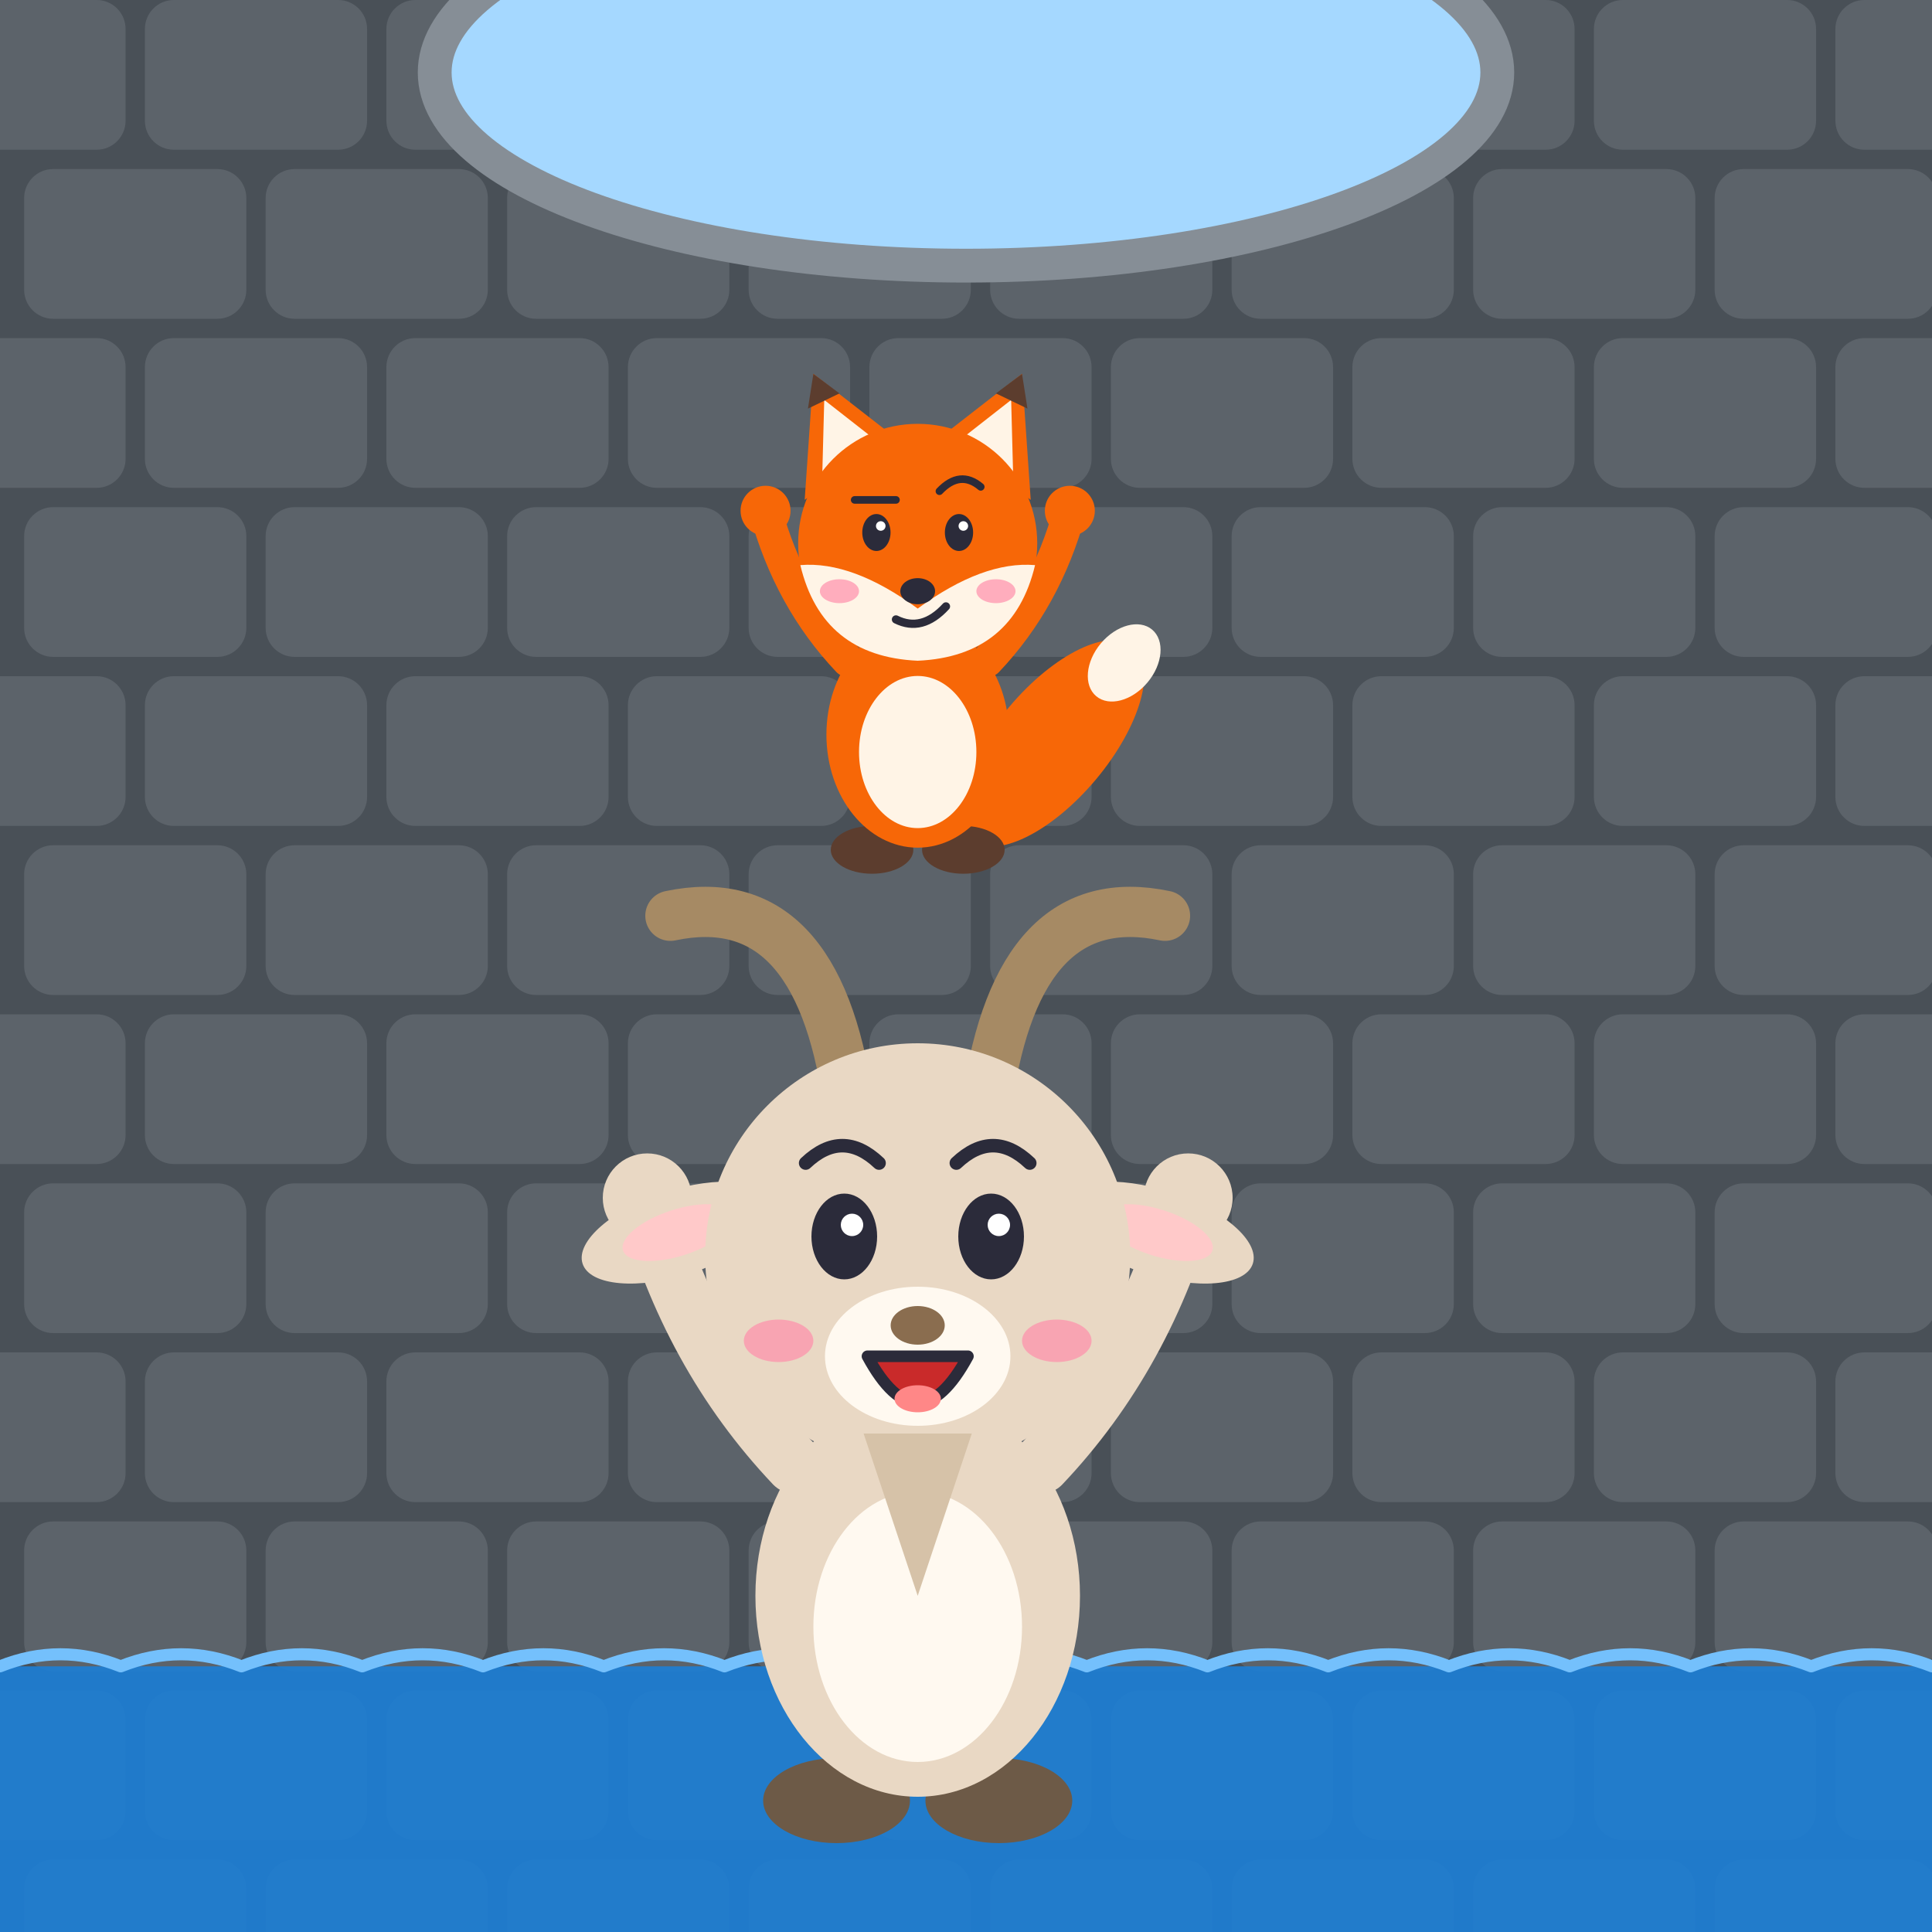
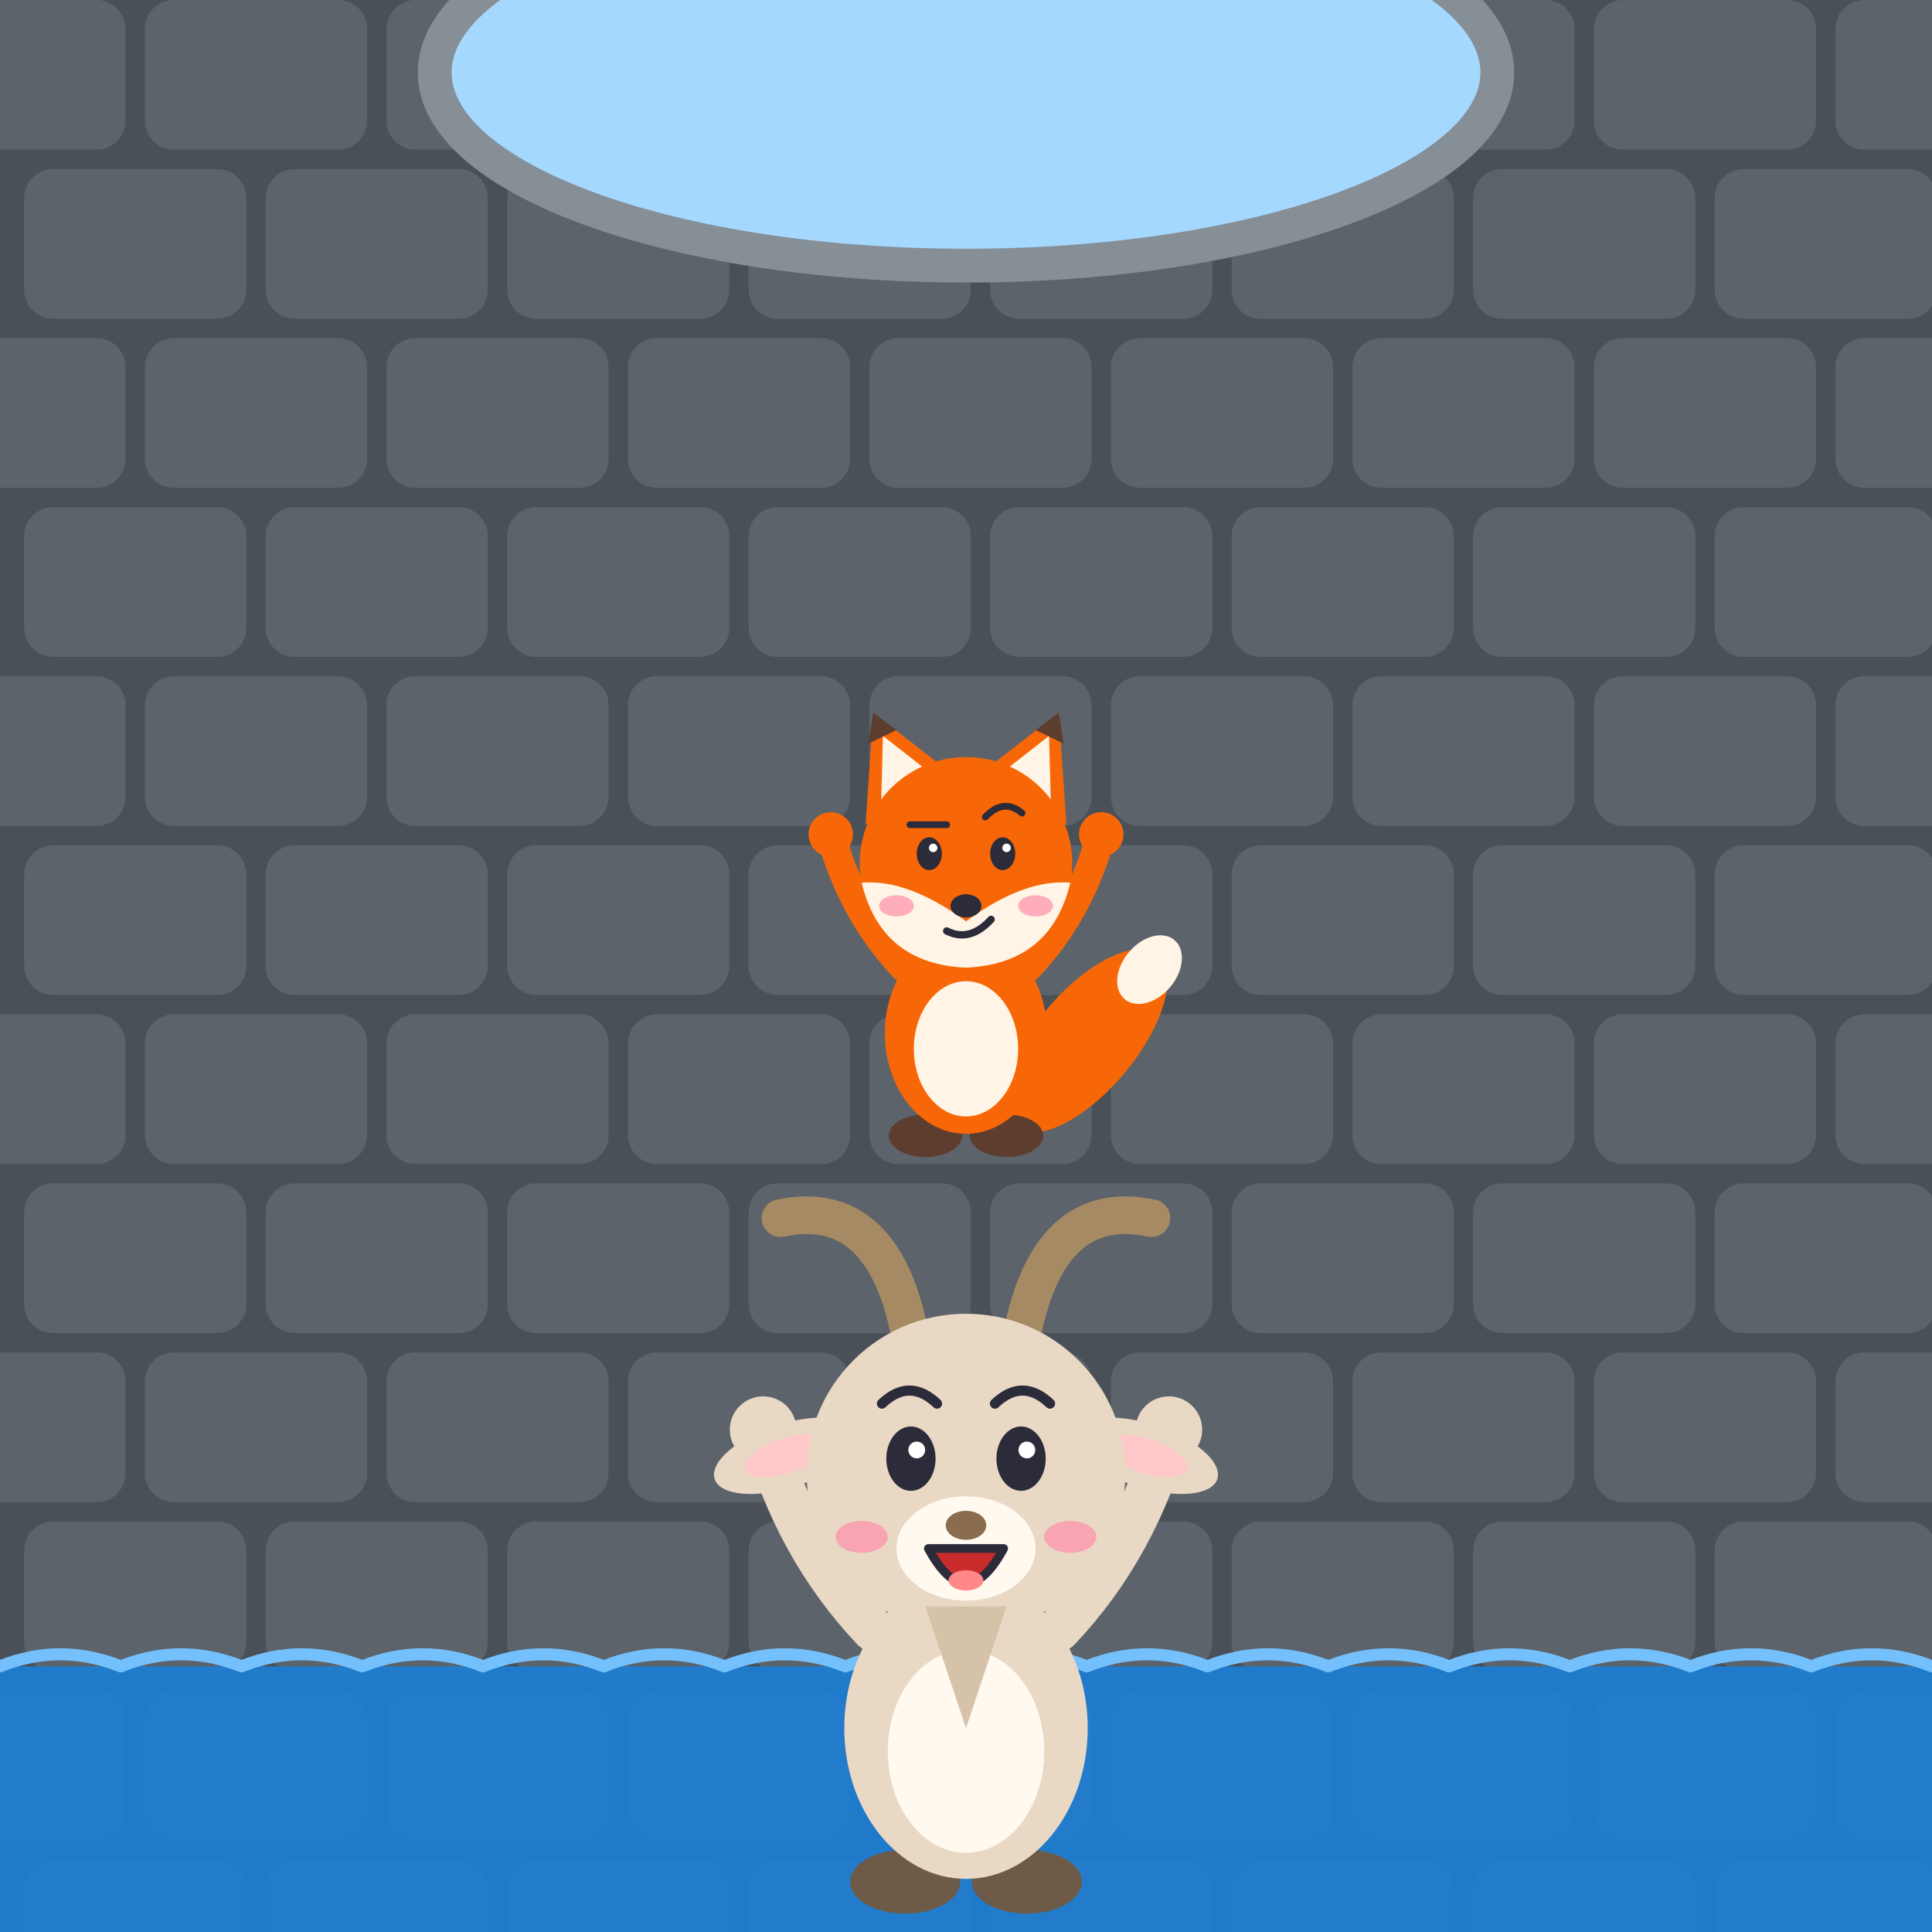
<svg xmlns="http://www.w3.org/2000/svg" viewBox="0 0 800 800" width="800" height="800">
  <rect x="0" y="0" width="800" height="800" fill="#495057" />
  <rect x="-40" y="0" width="92" height="62" rx="12" fill="#5c636a" />
  <rect x="60" y="0" width="92" height="62" rx="12" fill="#5c636a" />
  <rect x="160" y="0" width="92" height="62" rx="12" fill="#5c636a" />
  <rect x="260" y="0" width="92" height="62" rx="12" fill="#5c636a" />
  <rect x="360" y="0" width="92" height="62" rx="12" fill="#5c636a" />
  <rect x="460" y="0" width="92" height="62" rx="12" fill="#5c636a" />
  <rect x="560" y="0" width="92" height="62" rx="12" fill="#5c636a" />
  <rect x="660" y="0" width="92" height="62" rx="12" fill="#5c636a" />
  <rect x="760" y="0" width="92" height="62" rx="12" fill="#5c636a" />
  <rect x="10" y="70" width="92" height="62" rx="12" fill="#5c636a" />
  <rect x="110" y="70" width="92" height="62" rx="12" fill="#5c636a" />
  <rect x="210" y="70" width="92" height="62" rx="12" fill="#5c636a" />
  <rect x="310" y="70" width="92" height="62" rx="12" fill="#5c636a" />
  <rect x="410" y="70" width="92" height="62" rx="12" fill="#5c636a" />
  <rect x="510" y="70" width="92" height="62" rx="12" fill="#5c636a" />
  <rect x="610" y="70" width="92" height="62" rx="12" fill="#5c636a" />
  <rect x="710" y="70" width="92" height="62" rx="12" fill="#5c636a" />
  <rect x="810" y="70" width="92" height="62" rx="12" fill="#5c636a" />
  <rect x="-40" y="140" width="92" height="62" rx="12" fill="#5c636a" />
  <rect x="60" y="140" width="92" height="62" rx="12" fill="#5c636a" />
  <rect x="160" y="140" width="92" height="62" rx="12" fill="#5c636a" />
  <rect x="260" y="140" width="92" height="62" rx="12" fill="#5c636a" />
  <rect x="360" y="140" width="92" height="62" rx="12" fill="#5c636a" />
  <rect x="460" y="140" width="92" height="62" rx="12" fill="#5c636a" />
  <rect x="560" y="140" width="92" height="62" rx="12" fill="#5c636a" />
  <rect x="660" y="140" width="92" height="62" rx="12" fill="#5c636a" />
  <rect x="760" y="140" width="92" height="62" rx="12" fill="#5c636a" />
  <rect x="10" y="210" width="92" height="62" rx="12" fill="#5c636a" />
  <rect x="110" y="210" width="92" height="62" rx="12" fill="#5c636a" />
  <rect x="210" y="210" width="92" height="62" rx="12" fill="#5c636a" />
  <rect x="310" y="210" width="92" height="62" rx="12" fill="#5c636a" />
  <rect x="410" y="210" width="92" height="62" rx="12" fill="#5c636a" />
  <rect x="510" y="210" width="92" height="62" rx="12" fill="#5c636a" />
  <rect x="610" y="210" width="92" height="62" rx="12" fill="#5c636a" />
  <rect x="710" y="210" width="92" height="62" rx="12" fill="#5c636a" />
  <rect x="810" y="210" width="92" height="62" rx="12" fill="#5c636a" />
  <rect x="-40" y="280" width="92" height="62" rx="12" fill="#5c636a" />
  <rect x="60" y="280" width="92" height="62" rx="12" fill="#5c636a" />
  <rect x="160" y="280" width="92" height="62" rx="12" fill="#5c636a" />
  <rect x="260" y="280" width="92" height="62" rx="12" fill="#5c636a" />
  <rect x="360" y="280" width="92" height="62" rx="12" fill="#5c636a" />
  <rect x="460" y="280" width="92" height="62" rx="12" fill="#5c636a" />
  <rect x="560" y="280" width="92" height="62" rx="12" fill="#5c636a" />
  <rect x="660" y="280" width="92" height="62" rx="12" fill="#5c636a" />
  <rect x="760" y="280" width="92" height="62" rx="12" fill="#5c636a" />
  <rect x="10" y="350" width="92" height="62" rx="12" fill="#5c636a" />
  <rect x="110" y="350" width="92" height="62" rx="12" fill="#5c636a" />
  <rect x="210" y="350" width="92" height="62" rx="12" fill="#5c636a" />
  <rect x="310" y="350" width="92" height="62" rx="12" fill="#5c636a" />
  <rect x="410" y="350" width="92" height="62" rx="12" fill="#5c636a" />
  <rect x="510" y="350" width="92" height="62" rx="12" fill="#5c636a" />
  <rect x="610" y="350" width="92" height="62" rx="12" fill="#5c636a" />
  <rect x="710" y="350" width="92" height="62" rx="12" fill="#5c636a" />
  <rect x="810" y="350" width="92" height="62" rx="12" fill="#5c636a" />
  <rect x="-40" y="420" width="92" height="62" rx="12" fill="#5c636a" />
  <rect x="60" y="420" width="92" height="62" rx="12" fill="#5c636a" />
  <rect x="160" y="420" width="92" height="62" rx="12" fill="#5c636a" />
  <rect x="260" y="420" width="92" height="62" rx="12" fill="#5c636a" />
  <rect x="360" y="420" width="92" height="62" rx="12" fill="#5c636a" />
  <rect x="460" y="420" width="92" height="62" rx="12" fill="#5c636a" />
  <rect x="560" y="420" width="92" height="62" rx="12" fill="#5c636a" />
  <rect x="660" y="420" width="92" height="62" rx="12" fill="#5c636a" />
  <rect x="760" y="420" width="92" height="62" rx="12" fill="#5c636a" />
  <rect x="10" y="490" width="92" height="62" rx="12" fill="#5c636a" />
  <rect x="110" y="490" width="92" height="62" rx="12" fill="#5c636a" />
  <rect x="210" y="490" width="92" height="62" rx="12" fill="#5c636a" />
  <rect x="310" y="490" width="92" height="62" rx="12" fill="#5c636a" />
  <rect x="410" y="490" width="92" height="62" rx="12" fill="#5c636a" />
  <rect x="510" y="490" width="92" height="62" rx="12" fill="#5c636a" />
  <rect x="610" y="490" width="92" height="62" rx="12" fill="#5c636a" />
  <rect x="710" y="490" width="92" height="62" rx="12" fill="#5c636a" />
  <rect x="810" y="490" width="92" height="62" rx="12" fill="#5c636a" />
  <rect x="-40" y="560" width="92" height="62" rx="12" fill="#5c636a" />
  <rect x="60" y="560" width="92" height="62" rx="12" fill="#5c636a" />
  <rect x="160" y="560" width="92" height="62" rx="12" fill="#5c636a" />
  <rect x="260" y="560" width="92" height="62" rx="12" fill="#5c636a" />
  <rect x="360" y="560" width="92" height="62" rx="12" fill="#5c636a" />
  <rect x="460" y="560" width="92" height="62" rx="12" fill="#5c636a" />
  <rect x="560" y="560" width="92" height="62" rx="12" fill="#5c636a" />
  <rect x="660" y="560" width="92" height="62" rx="12" fill="#5c636a" />
  <rect x="760" y="560" width="92" height="62" rx="12" fill="#5c636a" />
  <rect x="10" y="630" width="92" height="62" rx="12" fill="#5c636a" />
  <rect x="110" y="630" width="92" height="62" rx="12" fill="#5c636a" />
  <rect x="210" y="630" width="92" height="62" rx="12" fill="#5c636a" />
  <rect x="310" y="630" width="92" height="62" rx="12" fill="#5c636a" />
  <rect x="410" y="630" width="92" height="62" rx="12" fill="#5c636a" />
  <rect x="510" y="630" width="92" height="62" rx="12" fill="#5c636a" />
  <rect x="610" y="630" width="92" height="62" rx="12" fill="#5c636a" />
  <rect x="710" y="630" width="92" height="62" rx="12" fill="#5c636a" />
  <rect x="810" y="630" width="92" height="62" rx="12" fill="#5c636a" />
  <rect x="-40" y="700" width="92" height="62" rx="12" fill="#5c636a" />
  <rect x="60" y="700" width="92" height="62" rx="12" fill="#5c636a" />
  <rect x="160" y="700" width="92" height="62" rx="12" fill="#5c636a" />
  <rect x="260" y="700" width="92" height="62" rx="12" fill="#5c636a" />
  <rect x="360" y="700" width="92" height="62" rx="12" fill="#5c636a" />
  <rect x="460" y="700" width="92" height="62" rx="12" fill="#5c636a" />
  <rect x="560" y="700" width="92" height="62" rx="12" fill="#5c636a" />
  <rect x="660" y="700" width="92" height="62" rx="12" fill="#5c636a" />
  <rect x="760" y="700" width="92" height="62" rx="12" fill="#5c636a" />
  <rect x="10" y="770" width="92" height="62" rx="12" fill="#5c636a" />
  <rect x="110" y="770" width="92" height="62" rx="12" fill="#5c636a" />
  <rect x="210" y="770" width="92" height="62" rx="12" fill="#5c636a" />
  <rect x="310" y="770" width="92" height="62" rx="12" fill="#5c636a" />
  <rect x="410" y="770" width="92" height="62" rx="12" fill="#5c636a" />
  <rect x="510" y="770" width="92" height="62" rx="12" fill="#5c636a" />
  <rect x="610" y="770" width="92" height="62" rx="12" fill="#5c636a" />
  <rect x="710" y="770" width="92" height="62" rx="12" fill="#5c636a" />
  <rect x="810" y="770" width="92" height="62" rx="12" fill="#5c636a" />
  <ellipse cx="400" cy="30" rx="220" ry="80" fill="#a5d8ff" />
  <ellipse cx="400" cy="30" rx="220" ry="80" fill="none" stroke="#868e96" stroke-width="14" />
  <rect x="0" y="690" width="800" height="110" fill="#1c7ed6" opacity="0.9" />
  <path d="M 0 690 q 25 -10 50 0 q 25 -10 50 0 q 25 -10 50 0 q 25 -10 50 0 q 25 -10 50 0 q 25 -10 50 0 q 25 -10 50 0 q 25 -10 50 0 q 25 -10 50 0 q 25 -10 50 0 q 25 -10 50 0 q 25 -10 50 0 q 25 -10 50 0 q 25 -10 50 0 q 25 -10 50 0 q 25 -10 50 0" fill="none" stroke="#74c0fc" stroke-width="5" stroke-linecap="round" stroke-linejoin="round" />
-   <g transform="translate(380 760) scale(1.6 1.6)">
+   <g transform="translate(400 790) scale(1.2 1.2)">
    <ellipse cx="-21" cy="-9" rx="19" ry="11" fill="#6d5a47" />
    <ellipse cx="21" cy="-9" rx="19" ry="11" fill="#6d5a47" />
    <ellipse cx="0" cy="-62" rx="42" ry="52" fill="#e9d8c4" />
    <ellipse cx="0" cy="-54" rx="27" ry="35" fill="#fff9f0" />
    <path d="M -32 -96 Q -59 -124.5 -70 -165" fill="none" stroke="#e9d8c4" stroke-width="15" stroke-linecap="round" stroke-linejoin="round" />
    <path d="M 32 -96 Q 59 -124.5 70 -165" fill="none" stroke="#e9d8c4" stroke-width="15" stroke-linecap="round" stroke-linejoin="round" />
    <circle cx="-70" cy="-165" r="11.5" fill="#e9d8c4" />
    <circle cx="70" cy="-165" r="11.5" fill="#e9d8c4" />
    <g>
      <path d="M -18 -190 Q -26 -246 -64 -238" fill="none" stroke="#a68a64" stroke-width="13" stroke-linecap="round" stroke-linejoin="round" />
      <ellipse cx="-62" cy="-156" rx="26" ry="11" fill="#e9d8c4" transform="rotate(-18 -62 -156)" />
      <ellipse cx="-62" cy="-156" rx="15" ry="6" fill="#ffc9c9" transform="rotate(-18 -62 -156)" />
      <path d="M 18 -190 Q 26 -246 64 -238" fill="none" stroke="#a68a64" stroke-width="13" stroke-linecap="round" stroke-linejoin="round" />
      <ellipse cx="62" cy="-156" rx="26" ry="11" fill="#e9d8c4" transform="rotate(18 62 -156)" />
      <ellipse cx="62" cy="-156" rx="15" ry="6" fill="#ffc9c9" transform="rotate(18 62 -156)" />
      <circle cx="0" cy="-150" r="55" fill="#e9d8c4" />
      <polygon points="-14,-104 14,-104 0,-62" fill="#d6c2a8" />
      <ellipse cx="0" cy="-124" rx="24" ry="18" fill="#fff9f0" />
      <ellipse cx="-36" cy="-128" rx="9" ry="5.5" fill="#ff8fab" opacity="0.7" />
      <ellipse cx="36" cy="-128" rx="9" ry="5.5" fill="#ff8fab" opacity="0.7" />
      <ellipse cx="-19" cy="-155" rx="8.5" ry="11.1" fill="#2b2b3a" />
      <circle cx="-17" cy="-158" r="2.9" fill="#fff" />
      <ellipse cx="19" cy="-155" rx="8.5" ry="11.1" fill="#2b2b3a" />
      <circle cx="21" cy="-158" r="2.9" fill="#fff" />
      <path d="M -29 -174 Q -19.5 -183 -10 -174" fill="none" stroke="#2b2b3a" stroke-width="3.5" stroke-linecap="round" stroke-linejoin="round" />
      <path d="M 29 -174 Q 19.5 -183 10 -174" fill="none" stroke="#2b2b3a" stroke-width="3.5" stroke-linecap="round" stroke-linejoin="round" />
      <ellipse cx="0" cy="-132" rx="7" ry="5" fill="#8a6d4f" />
      <path d="M -13 -124 Q 0 -100 13 -124 Z" fill="#c92a2a" stroke="#2b2b3a" stroke-width="3" stroke-linecap="round" stroke-linejoin="round" />
      <ellipse cx="0" cy="-113" rx="6" ry="3.5" fill="#ff8787" />
    </g>
  </g>
-   <g transform="translate(380 360) scale(0.9 0.9)">
+   <g transform="translate(400 477.5) scale(0.8 0.8)">
    <ellipse cx="62" cy="-58" rx="26" ry="58" fill="#f76707" transform="rotate(40 62 -58)" />
    <ellipse cx="95" cy="-95" rx="14" ry="20" fill="#fff4e6" transform="rotate(40 95 -95)" />
    <ellipse cx="-21" cy="-9" rx="19" ry="11" fill="#5c3d2e" />
    <ellipse cx="21" cy="-9" rx="19" ry="11" fill="#5c3d2e" />
    <ellipse cx="0" cy="-62" rx="42" ry="52" fill="#f76707" />
    <ellipse cx="0" cy="-54" rx="27" ry="35" fill="#fff4e6" />
    <path d="M -32 -96 Q -59 -124.5 -70 -165" fill="none" stroke="#f76707" stroke-width="15" stroke-linecap="round" stroke-linejoin="round" />
    <path d="M 32 -96 Q 59 -124.5 70 -165" fill="none" stroke="#f76707" stroke-width="15" stroke-linecap="round" stroke-linejoin="round" />
    <circle cx="-70" cy="-165" r="11.5" fill="#f76707" />
    <circle cx="70" cy="-165" r="11.5" fill="#f76707" />
    <g>
      <polygon points="-52,-170 -48,-228 -12,-200" fill="#f76707" />
      <polygon points="-44,-178 -43,-216 -20,-198" fill="#fff4e6" />
      <polygon points="-50.5,-212 -48,-228 -36,-219" fill="#5c3d2e" />
      <polygon points="52,-170 48,-228 12,-200" fill="#f76707" />
      <polygon points="44,-178 43,-216 20,-198" fill="#fff4e6" />
      <polygon points="50.5,-212 48,-228 36,-219" fill="#5c3d2e" />
      <circle cx="0" cy="-150" r="55" fill="#f76707" />
      <path d="M -54 -140 Q -30 -142 0 -120 Q 30 -142 54 -140 Q 44 -98 0 -96 Q -44 -98 -54 -140 Z" fill="#fff4e6" />
      <ellipse cx="-36" cy="-128" rx="9" ry="5.5" fill="#ff8fab" opacity="0.7" />
      <ellipse cx="36" cy="-128" rx="9" ry="5.5" fill="#ff8fab" opacity="0.7" />
      <ellipse cx="-19" cy="-155" rx="6.5" ry="8.5" fill="#2b2b3a" />
      <circle cx="-17" cy="-158" r="2.2" fill="#fff" />
      <ellipse cx="19" cy="-155" rx="6.5" ry="8.5" fill="#2b2b3a" />
      <circle cx="21" cy="-158" r="2.2" fill="#fff" />
      <line x1="-29" y1="-170" x2="-10" y2="-170" stroke="#2b2b3a" stroke-width="3.5" stroke-linecap="round" />
      <path d="M 10 -174 Q 19.5 -184 29 -176" fill="none" stroke="#2b2b3a" stroke-width="3.5" stroke-linecap="round" stroke-linejoin="round" />
      <ellipse cx="0" cy="-128" rx="8" ry="6" fill="#2b2b3a" />
      <path d="M -10 -115 Q 2 -109 13 -121" fill="none" stroke="#2b2b3a" stroke-width="3.8" stroke-linecap="round" stroke-linejoin="round" />
    </g>
  </g>
</svg>
